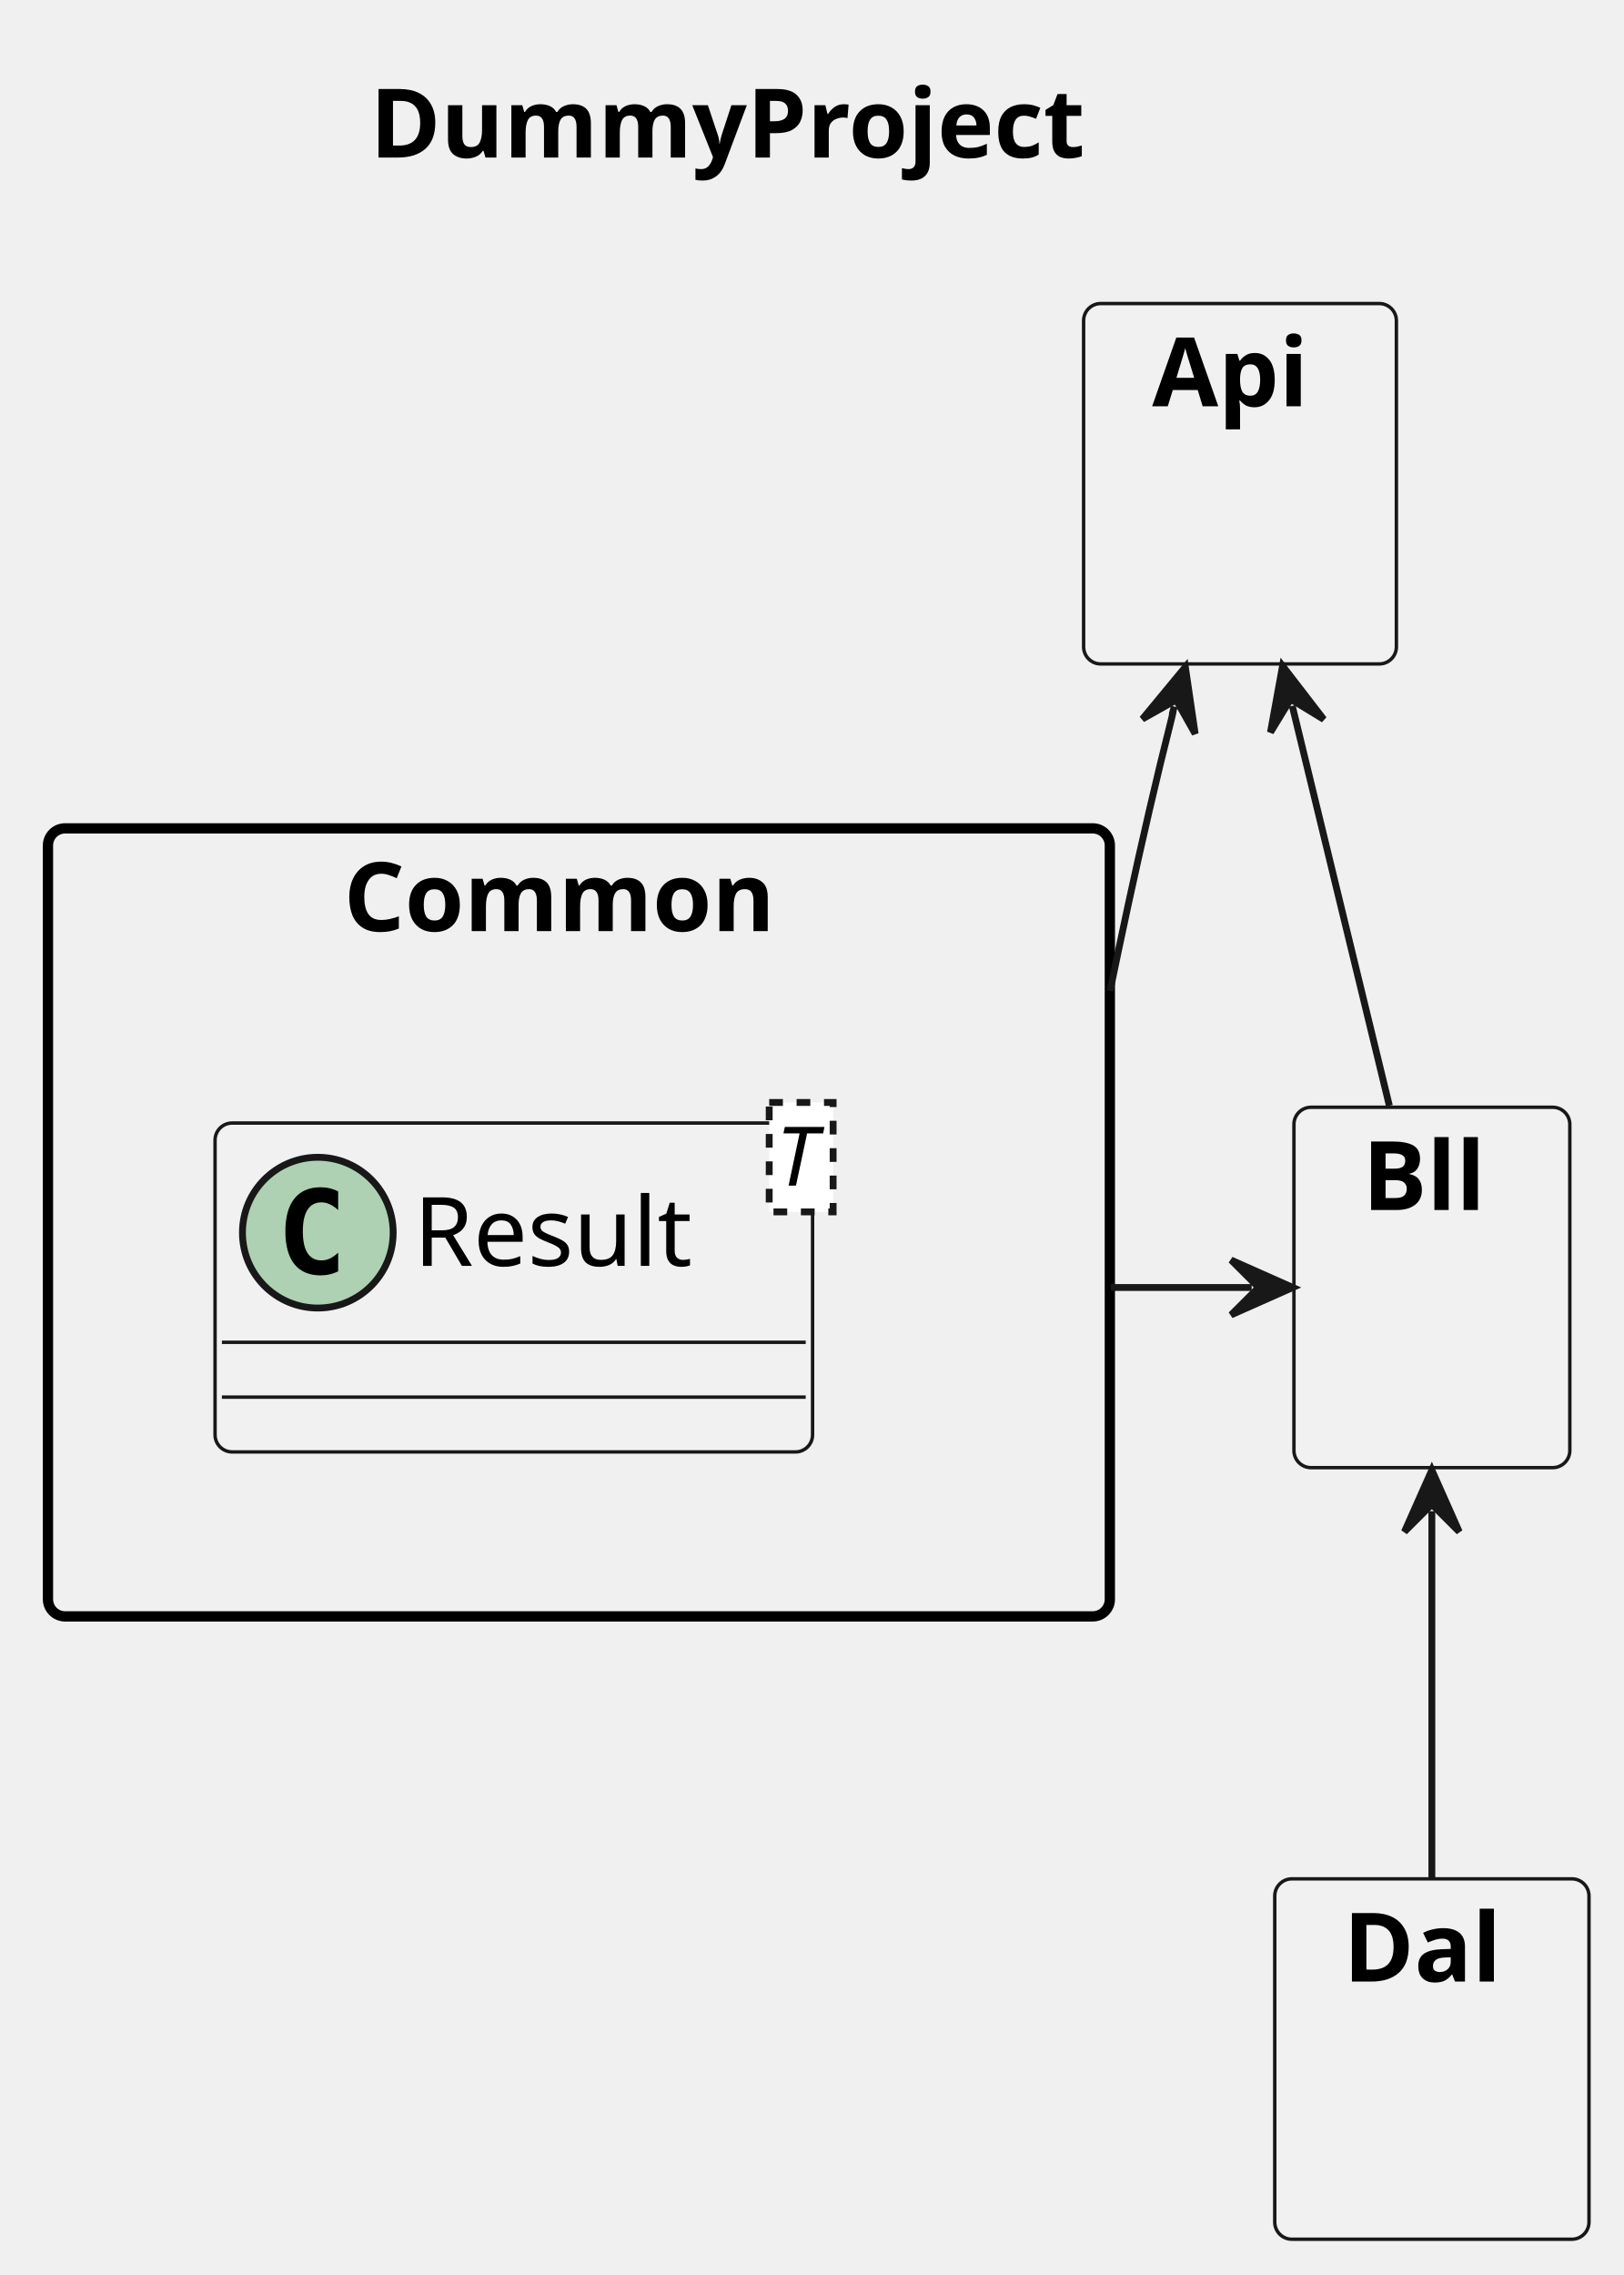
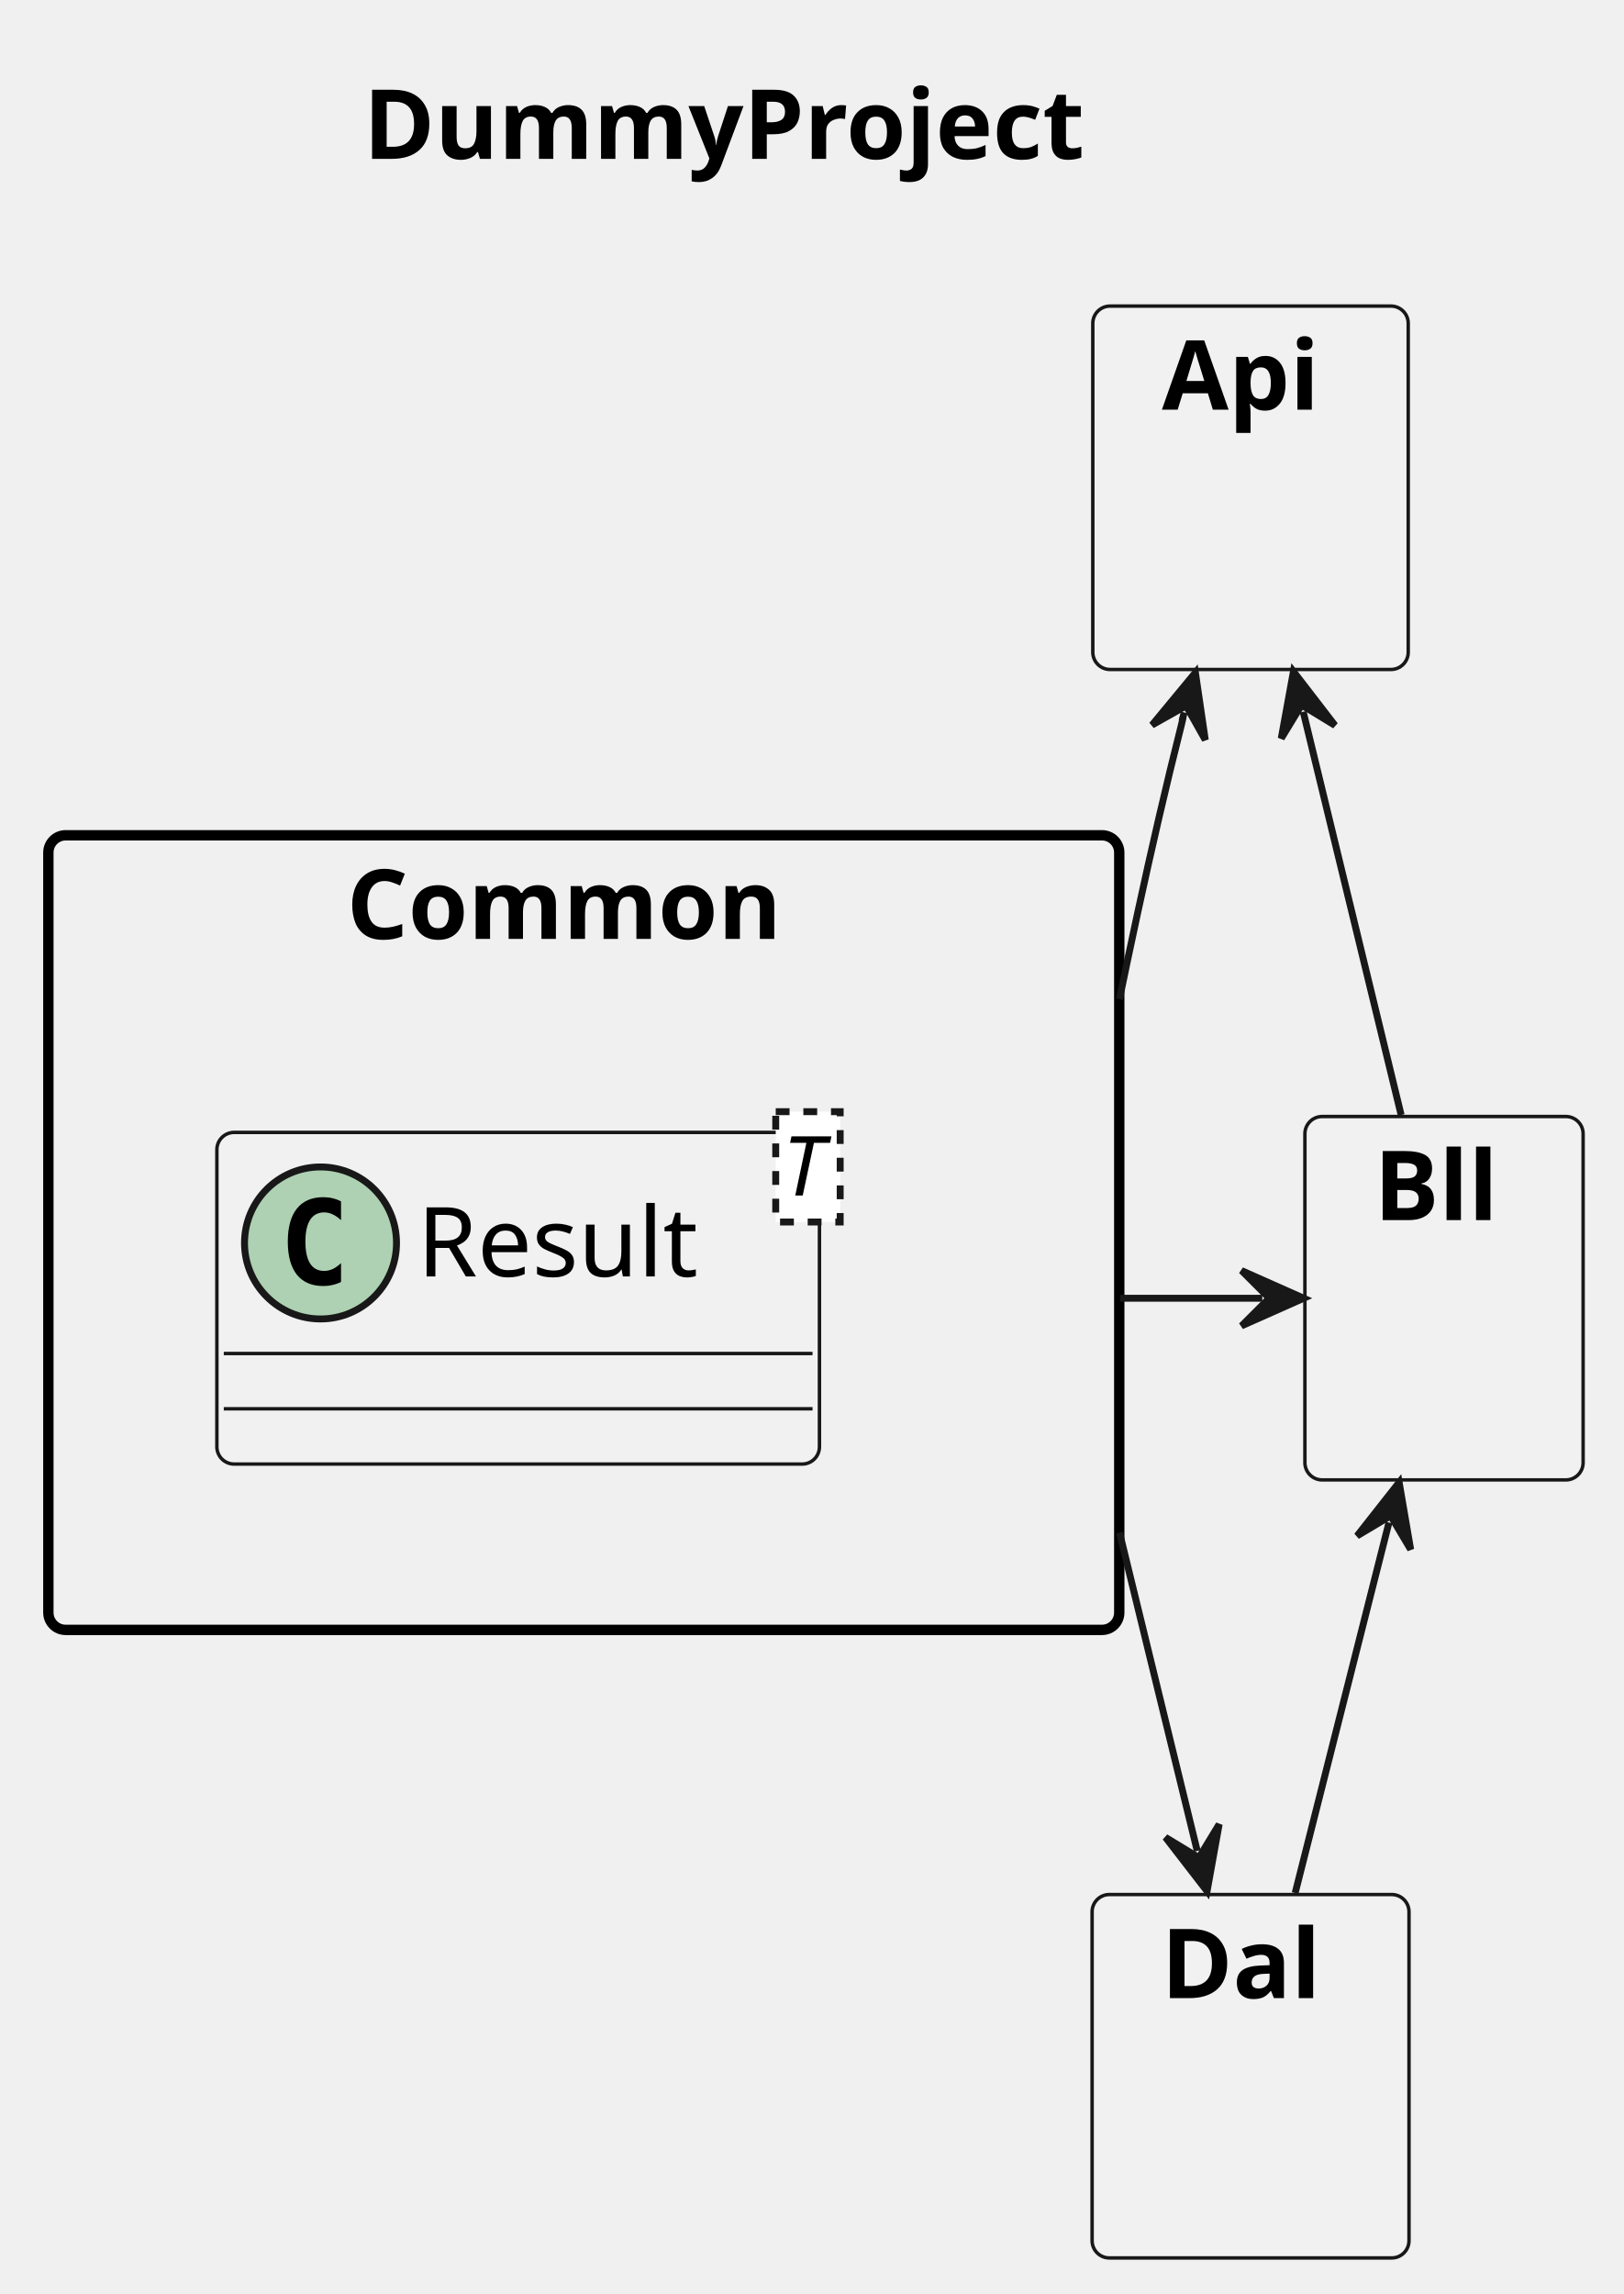
- <svg xmlns="http://www.w3.org/2000/svg" contentStyleType="text/css" height="332px" preserveAspectRatio="none" style="width:237px;height:332px;background:#FFFFFF;" version="1.1" viewBox="0 0 237 332" width="237px" zoomAndPan="magnify">
+ <svg xmlns="http://www.w3.org/2000/svg" contentStyleType="text/css" height="332px" preserveAspectRatio="none" style="width:235px;height:332px;background:#FFFFFF;" version="1.1" viewBox="0 0 235 332" width="235px" zoomAndPan="magnify">
  <defs />
  <g>
-     <text fill="#000000" font-family="sans-serif" font-size="14" font-weight="bold" lengthAdjust="spacing" textLength="115.958" x="53.99" y="22.995">DummyProject</text>
+     <text fill="#000000" font-family="sans-serif" font-size="14" font-weight="bold" lengthAdjust="spacing" textLength="115.958" x="52.59" y="22.995">DummyProject</text>
    <g id="cluster_Common">
      <rect fill="none" height="115" rx="2.5" ry="2.5" style="stroke:#000000;stroke-width:1.5;" width="155" x="7" y="120.887" />
      <text fill="#000000" font-family="sans-serif" font-size="14" font-weight="bold" lengthAdjust="spacing" textLength="68.653" x="50.173" y="135.882">Common</text>
    </g>
    <g id="elem_Result">
-       <rect codeLine="12" fill="#F1F1F1" height="48" id="Result" rx="2.5" ry="2.5" style="stroke:#181818;stroke-width:0.5;" width="87.217" x="31.39" y="163.887" />
+       <rect codeLine="13" fill="#F1F1F1" height="48" id="Result" rx="2.5" ry="2.5" style="stroke:#181818;stroke-width:0.5;" width="87.217" x="31.39" y="163.887" />
      <ellipse cx="46.39" cy="179.887" fill="#ADD1B2" rx="11" ry="11" style="stroke:#181818;stroke-width:1;" />
      <path d="M49.359,185.528 Q48.781,185.824 48.14,185.965 Q47.499,186.121 46.796,186.121 Q44.296,186.121 42.968,184.481 Q41.656,182.824 41.656,179.699 Q41.656,176.574 42.968,174.918 Q44.296,173.262 46.796,173.262 Q47.499,173.262 48.14,173.418 Q48.796,173.574 49.359,173.871 L49.359,176.59 Q48.734,176.012 48.14,175.746 Q47.546,175.465 46.921,175.465 Q45.578,175.465 44.89,176.543 Q44.203,177.606 44.203,179.699 Q44.203,181.793 44.89,182.871 Q45.578,183.934 46.921,183.934 Q47.546,183.934 48.14,183.668 Q48.734,183.387 49.359,182.809 L49.359,185.528 Z " fill="#000000" />
      <text fill="#000000" font-family="sans-serif" font-size="14" lengthAdjust="spacing" textLength="43.887" x="60.39" y="184.734">Result</text>
      <rect fill="#FFFFFF" height="15.969" style="stroke:#181818;stroke-width:1;stroke-dasharray:2.0,2.0;" width="9.33" x="112.277" y="160.887" />
      <text fill="#000000" font-family="sans-serif" font-size="12" font-style="italic" lengthAdjust="spacing" textLength="7.33" x="113.277" y="173.025">T</text>
      <line style="stroke:#181818;stroke-width:0.5;" x1="32.39" x2="117.607" y1="195.887" y2="195.887" />
      <line style="stroke:#181818;stroke-width:0.5;" x1="32.39" x2="117.607" y1="203.887" y2="203.887" />
    </g>
    <rect fill="#F1F1F1" height="52.594" rx="2.5" ry="2.5" style="stroke:#181818;stroke-width:0.5;" width="45.655" x="158.17" y="44.297" />
    <text fill="#000000" font-family="sans-serif" font-size="14" font-weight="bold" lengthAdjust="spacing" textLength="25.655" x="168.17" y="59.292">Api</text>
    <rect fill="#F1F1F1" height="52.594" rx="2.5" ry="2.5" style="stroke:#181818;stroke-width:0.5;" width="40.269" x="188.87" y="161.587" />
    <text fill="#000000" font-family="sans-serif" font-size="14" font-weight="bold" lengthAdjust="spacing" textLength="20.269" x="198.87" y="176.582">Bll</text>
-     <rect fill="#F1F1F1" height="52.594" rx="2.5" ry="2.5" style="stroke:#181818;stroke-width:0.5;" width="45.867" x="186.07" y="274.187" />
-     <text fill="#000000" font-family="sans-serif" font-size="14" font-weight="bold" lengthAdjust="spacing" textLength="25.867" x="196.07" y="289.182">Dal</text>
+     <rect fill="#F1F1F1" height="52.594" rx="2.5" ry="2.5" style="stroke:#181818;stroke-width:0.5;" width="45.867" x="158.07" y="274.187" />
+     <text fill="#000000" font-family="sans-serif" font-size="14" font-weight="bold" lengthAdjust="spacing" textLength="25.867" x="168.07" y="289.182">Dal</text>
    <g id="link_Api_Common">
      <path codeLine="3" d="M171.405,103.115 C170.695,105.655 171.62,102.427 171,104.887 C168.787,113.624 166.649,122.939 164.679,132.04 C164.187,134.315 163.705,136.576 163.235,138.812 C163,139.93 162.768,141.042 162.539,142.145 C162.425,142.697 162.311,143.247 162.198,143.794 C162.142,144.068 162.085,144.341 162.03,144.614 " fill="none" id="Api-backto-Common" style="stroke:#181818;stroke-width:1;" />
      <polygon fill="#181818" points="173.02,97.337,166.745,104.928,171.674,102.152,174.45,107.081,173.02,97.337" style="stroke:#181818;stroke-width:1;" />
    </g>
    <g id="link_Common_Bll">
      <path codeLine="4" d="M162.13,187.887 C162.174,187.887 162.218,187.887 162.262,187.887 C162.615,187.887 162.968,187.887 163.32,187.887 C166.14,187.887 168.96,187.887 171.78,187.887 C177.42,187.887 177.06,187.887 182.7,187.887 " fill="none" id="Common-to-Bll" style="stroke:#181818;stroke-width:1;" />
      <polygon fill="#181818" points="188.7,187.887,179.7,183.887,183.7,187.887,179.7,191.887,188.7,187.887" style="stroke:#181818;stroke-width:1;" />
    </g>
+     <g id="link_Common_Dal">
+       <path codeLine="5" d="M162.04,221.81 C162.17,222.345 162.302,222.884 162.434,223.426 C162.699,224.51 162.966,225.606 163.236,226.712 C163.776,228.925 164.327,231.18 164.883,233.46 C165.997,238.019 167.135,242.68 168.265,247.312 C170.527,256.576 171.337,259.893 173.287,267.878 " fill="none" id="Common-to-Dal" style="stroke:#181818;stroke-width:1;" />
+       <polygon fill="#181818" points="174.71,273.707,176.461,264.015,173.524,268.85,168.689,265.913,174.71,273.707" style="stroke:#181818;stroke-width:1;" />
+     </g>
    <g id="link_Api_Bll">
-       <path codeLine="5" d="M188.626,103.007 C193.266,122.118 198.17,142.277 202.8,161.367 " fill="none" id="Api-backto-Bll" style="stroke:#181818;stroke-width:1;" />
+       <path codeLine="6" d="M188.626,103.007 C193.266,122.118 198.17,142.277 202.8,161.367 " fill="none" id="Api-backto-Bll" style="stroke:#181818;stroke-width:1;" />
      <polygon fill="#181818" points="187.21,97.177,185.446,106.867,188.39,102.036,193.221,104.979,187.21,97.177" style="stroke:#181818;stroke-width:1;" />
    </g>
    <g id="link_Bll_Dal">
-       <path codeLine="6" d="M209,220.537 C209,238.407 209,256.137 209,273.967 " fill="none" id="Bll-backto-Dal" style="stroke:#181818;stroke-width:1;" />
-       <polygon fill="#181818" points="209,214.537,205,223.537,209,219.537,213,223.537,209,214.537" style="stroke:#181818;stroke-width:1;" />
+       <path codeLine="7" d="M201.036,220.353 C196.506,238.223 191.97,256.137 187.46,273.967 " fill="none" id="Bll-backto-Dal" style="stroke:#181818;stroke-width:1;" />
+       <polygon fill="#181818" points="202.51,214.537,196.421,222.278,201.281,219.384,204.176,224.244,202.51,214.537" style="stroke:#181818;stroke-width:1;" />
    </g>
  </g>
</svg>
